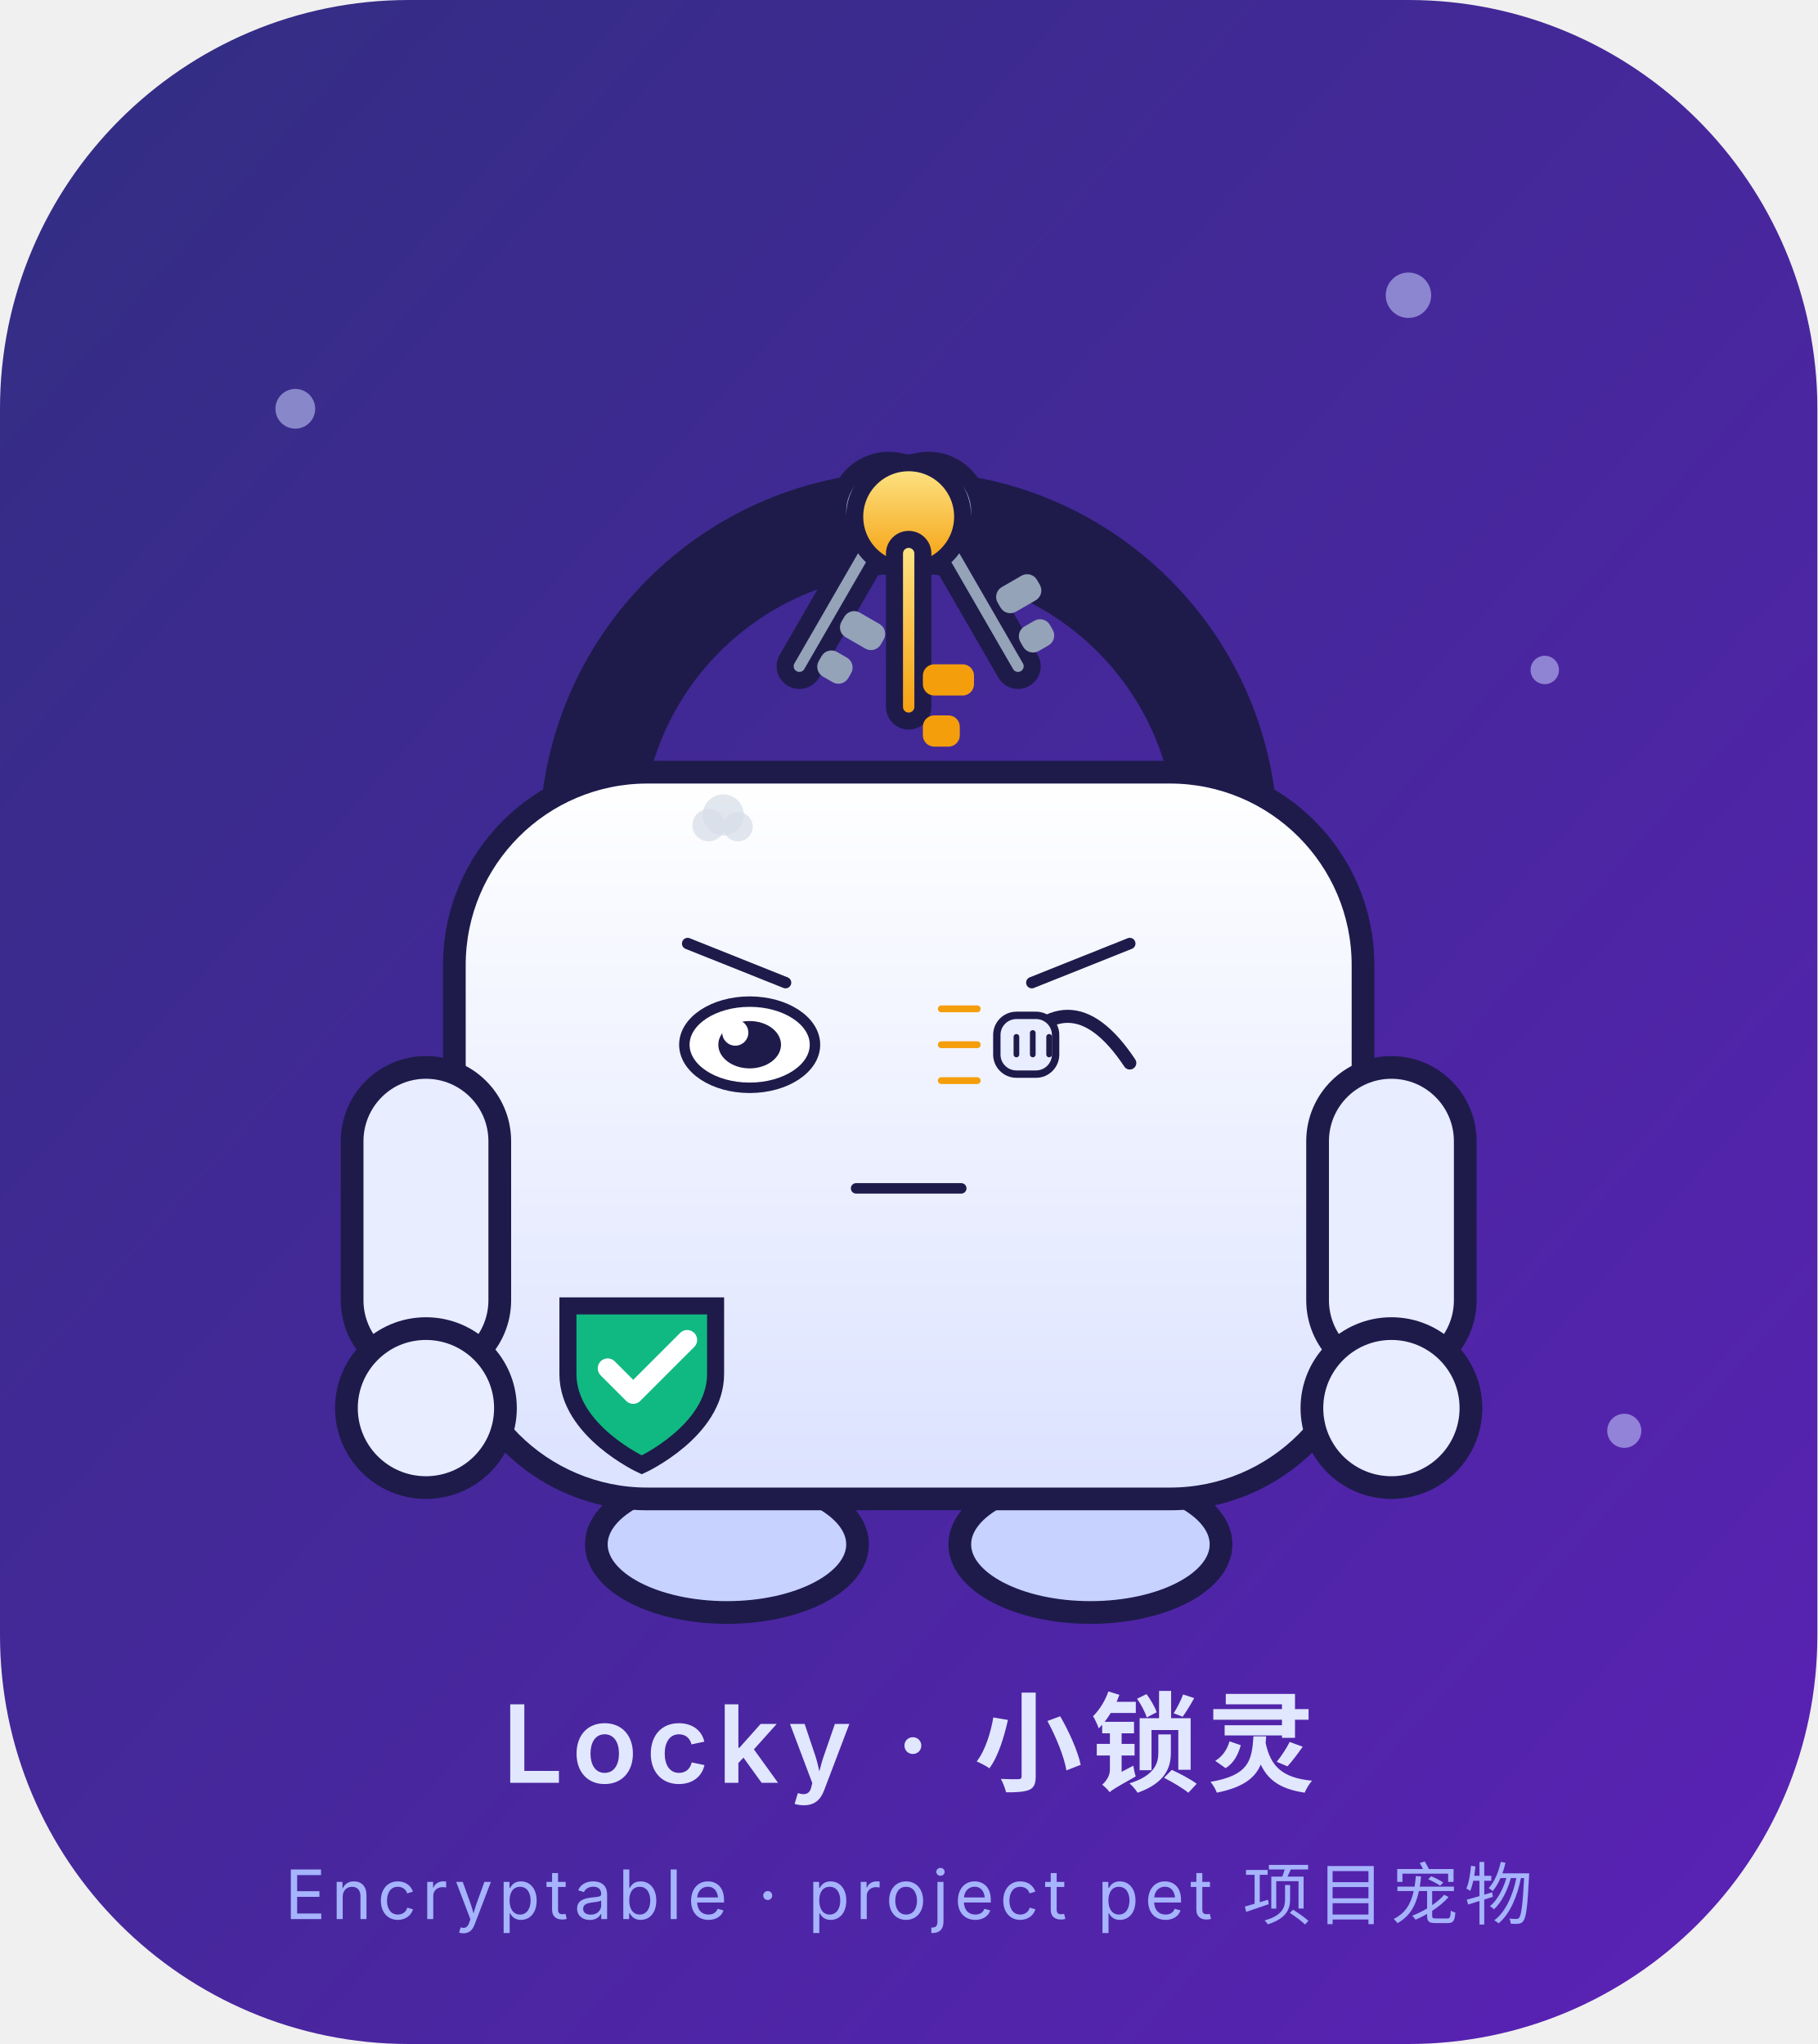
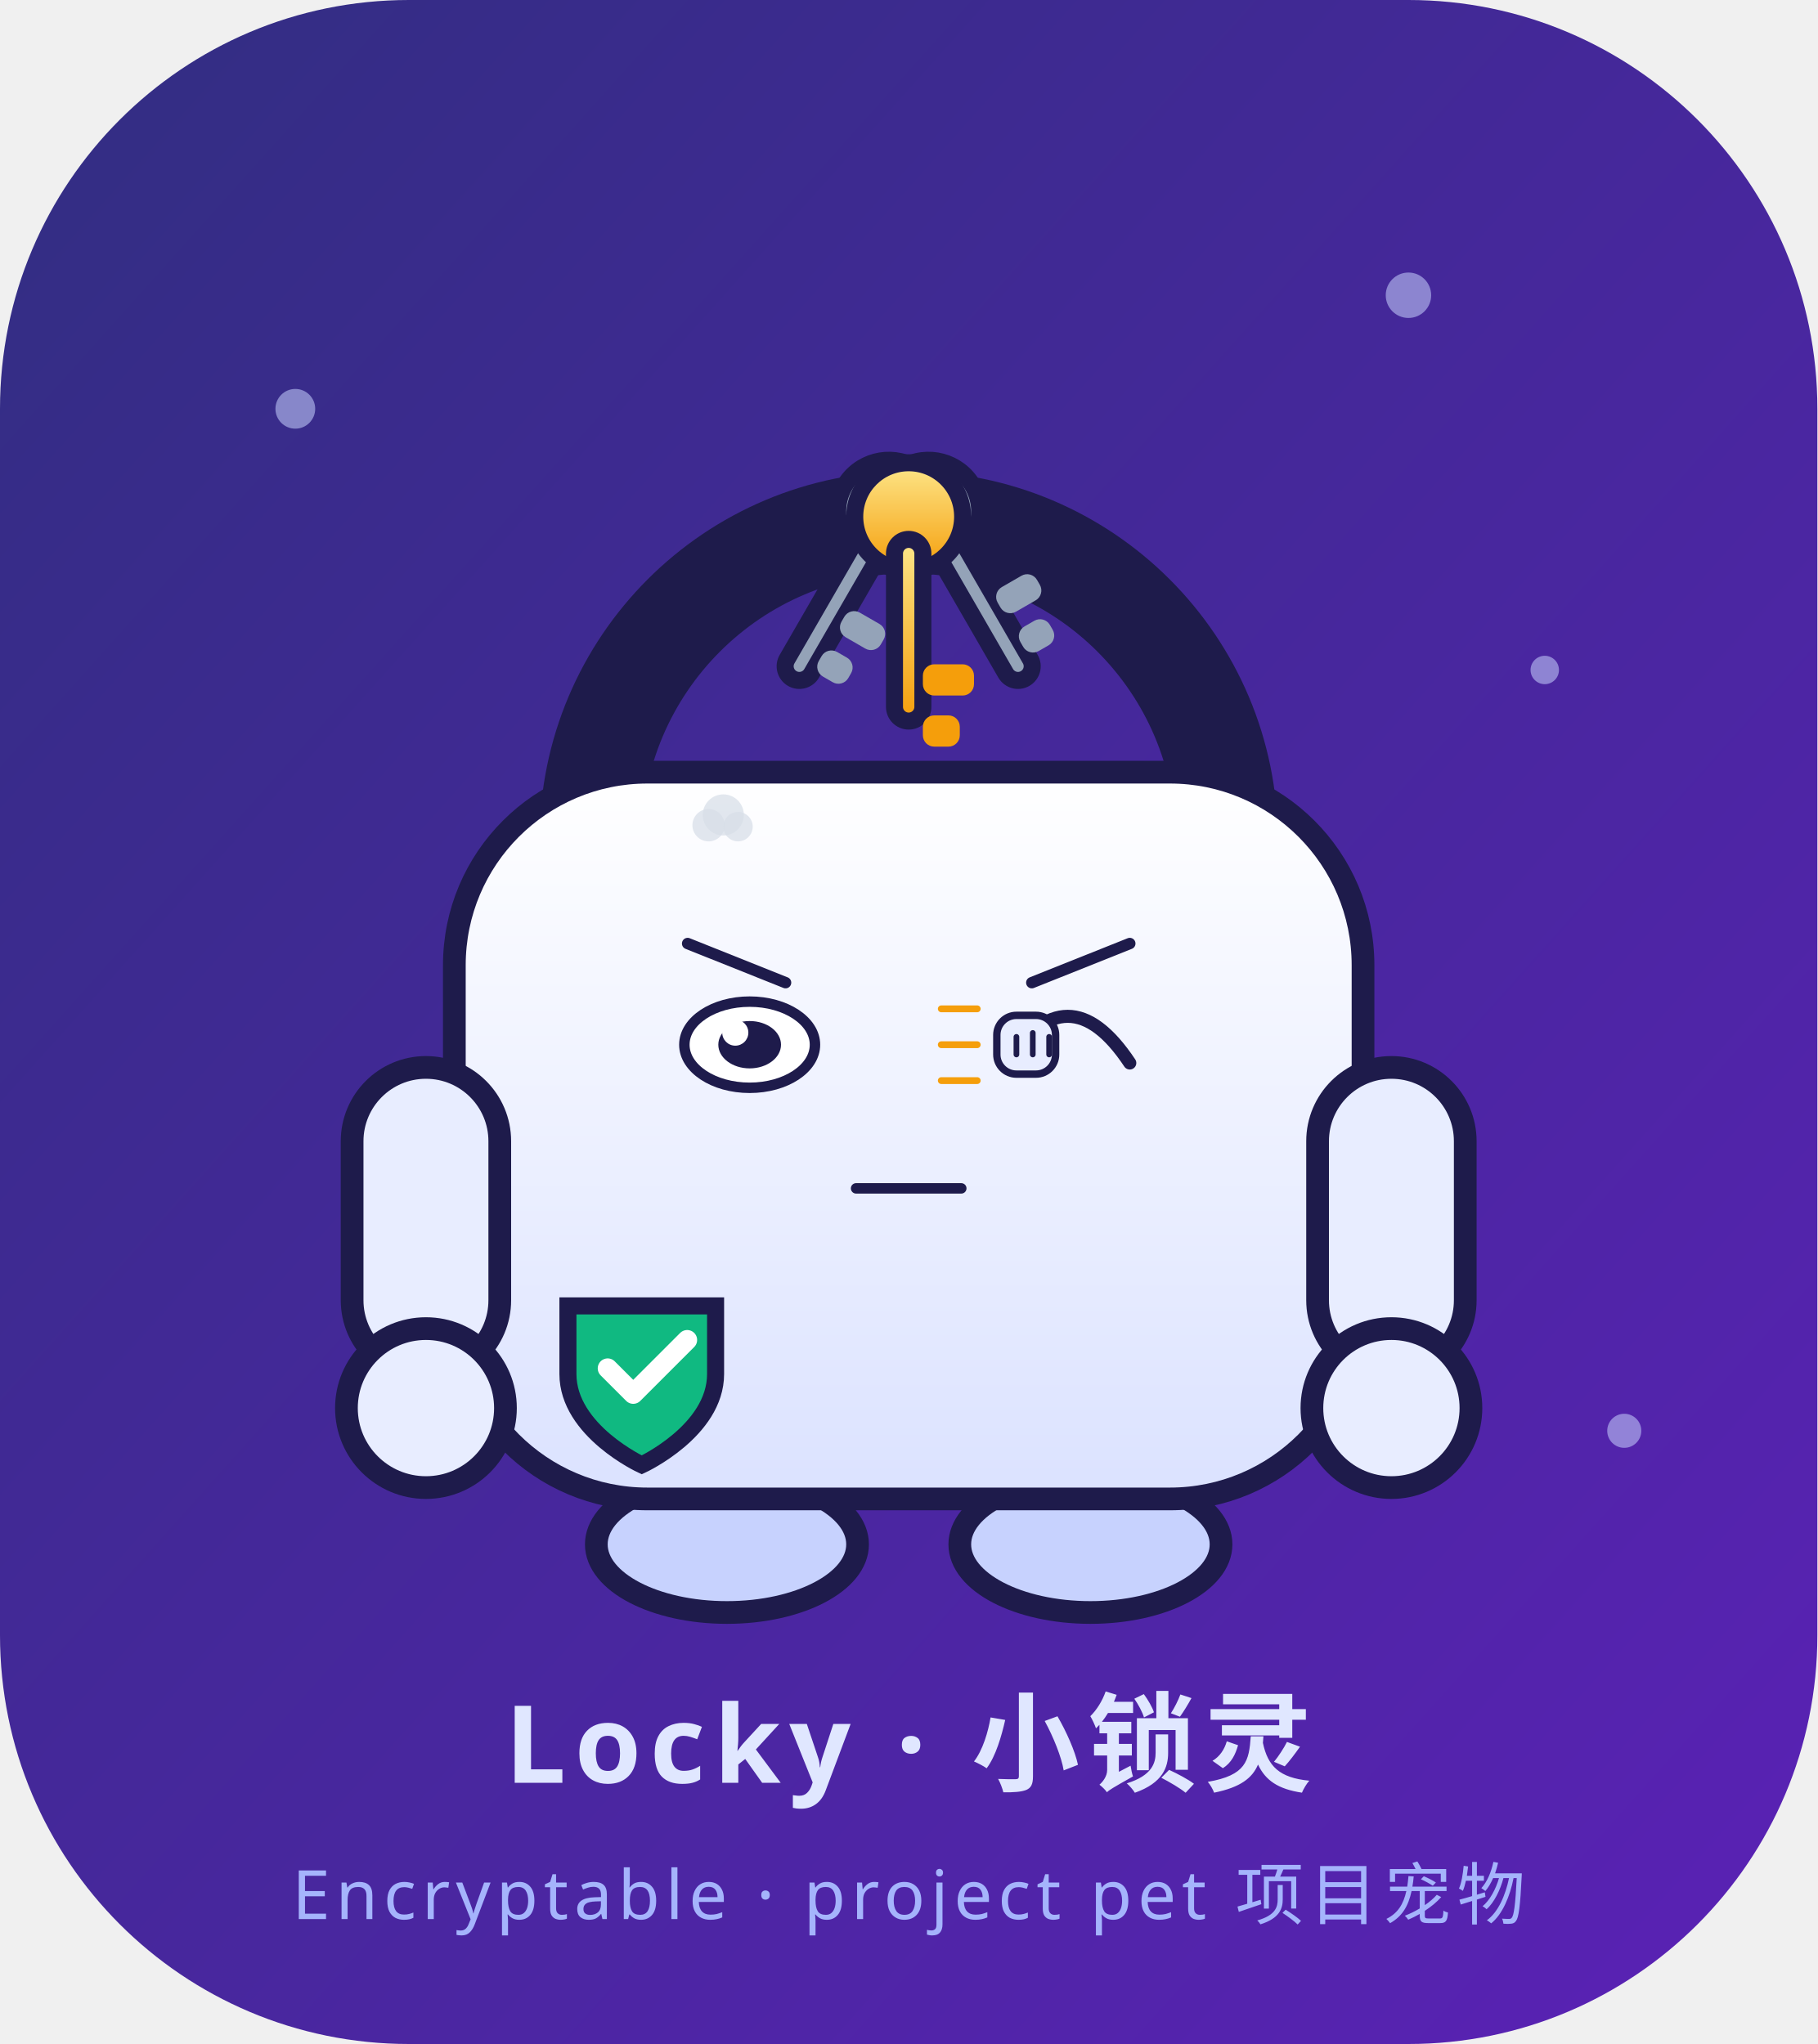
<svg xmlns="http://www.w3.org/2000/svg" viewBox="0 0 320 360" width="320" height="360" role="img" aria-label="Locky · 敲打 Knocking">
  <style>
.ex-motion { animation: ex-tap 0.55s ease-in-out infinite; transform-box: fill-box; transform-origin: 50% 50%; }
.ex-anim-tear { animation: ex-tear 1.8s ease-in infinite; transform-box: fill-box; transform-origin: center; }
.ex-anim-sweat { animation: ex-tear 1.5s ease-in infinite; transform-box: fill-box; transform-origin: center; }
.ex-anim-heart { animation: ex-heart 2.2s ease-out infinite; transform-box: fill-box; transform-origin: center; }
.ex-anim-spark { animation: ex-spark 1.9s ease-in-out infinite; transform-box: fill-box; transform-origin: center; }
.ex-anim-rain { animation: ex-rain 1.4s linear infinite; transform-box: fill-box; transform-origin: center; }
.ex-anim-confetti { animation: ex-confetti 2.4s linear infinite; transform-box: fill-box; transform-origin: center; }
.ex-anim-pulse { animation: ex-pulse 1.6s ease-in-out infinite; transform-box: fill-box; transform-origin: center; }
.ex-anim-knock { animation: ex-knock 0.55s ease-in-out infinite; transform-box: fill-box; transform-origin: center; }
.ex-anim-knockline { animation: ex-knockline 0.55s ease-out infinite; transform-box: fill-box; transform-origin: center; }
.ex-anim-palm { animation: ex-palm 0.9s ease-in-out infinite; transform-box: fill-box; transform-origin: center; }
.ex-anim-steam { animation: ex-steam 1.8s ease-out infinite; transform-box: fill-box; transform-origin: center; }
.ex-anim-shock { animation: ex-shock 0.5s ease-in-out infinite; transform-box: fill-box; transform-origin: center; }
.ex-anim-please { animation: ex-please 1.4s ease-in-out infinite; transform-box: fill-box; transform-origin: center; }
.ex-anim-drift { animation: ex-drift 4.5s ease-in-out infinite; transform-box: fill-box; transform-origin: center; }
@keyframes ex-tap { 0%,100% { transform: translateY(0); } 25% { transform: translateY(2.02px); } 32% { transform: translateY(0); } }
@keyframes ex-tear { 0% { transform: translateY(0); opacity: 0; } 18% { opacity: 1; } 100% { transform: translateY(12.65px); opacity: 0; } }
@keyframes ex-heart { 0% { transform: translateY(0) scale(.65); opacity: 0; } 20% { opacity: 1; } 100% { transform: translateY(-20.7px) scale(1.15); opacity: 0; } }
@keyframes ex-spark { 0%,100% { transform: scale(.6) rotate(0deg); opacity: .3; } 50% { transform: scale(1.15) rotate(25deg); opacity: 1; } }
@keyframes ex-rain { 0% { transform: translateY(0); opacity: 0; } 20% { opacity: 1; } 100% { transform: translateY(13.8px); opacity: 0; } }
@keyframes ex-confetti { 0% { transform: translateY(-4.02px) rotate(0deg); opacity: 1; } 100% { transform: translateY(18.4px) rotate(200deg); opacity: 0; } }
@keyframes ex-pulse { 0%,100% { transform: scale(1); opacity: .35; } 50% { transform: scale(1.18); opacity: .7; } }
@keyframes ex-knock { 0%,100% { transform: translateX(5.17px); } 35% { transform: translateX(0); } }
@keyframes ex-knockline { 0%,100% { transform: scaleX(.6); opacity: .35; } 35% { transform: scaleX(1); opacity: 1; } }
@keyframes ex-palm { 0%,100% { transform: translateY(0) rotate(0deg); } 50% { transform: translateY(-1.38px) rotate(-4deg); } }
@keyframes ex-steam { 0% { transform: translateY(0); opacity: .7; } 100% { transform: translateY(-10.35px); opacity: 0; } }
@keyframes ex-shock { 0%,100% { transform: scaleX(.7); opacity: .4; } 50% { transform: scaleX(1.25); opacity: 1; } }
@keyframes ex-please { 0%,100% { transform: translateY(0); } 50% { transform: translateY(-2.07px); } }
@keyframes ex-drift { 0%,100% { transform: translateY(0); } 50% { transform: translateY(-2.3px); } }
@media (prefers-reduced-motion: reduce) {
  .ex-motion, [class*="ex-anim-"] { animation: none !important; }
}
</style>
  <g class="ex-motion ex-knocking">
    <g class="ex-base">
      <defs>
        <linearGradient id="bg" x1="0" y1="0" x2="1" y2="1">
          <stop offset="0" stop-color="#312E81" />
          <stop offset="1" stop-color="#5B21B6" />
        </linearGradient>
        <linearGradient id="body" x1="0" y1="0" x2="0" y2="1">
          <stop offset="0" stop-color="#FFFFFF" />
          <stop offset="1" stop-color="#DBE2FF" />
        </linearGradient>
        <linearGradient id="keyGold" x1="0" y1="0" x2="0" y2="1">
          <stop offset="0" stop-color="#FDE68A" />
          <stop offset="1" stop-color="#F59E0B" />
        </linearGradient>
      </defs>
      <rect width="320" height="360" rx="72" fill="url(#bg)" />
      <g opacity="0.55" fill="#C7D2FE">
        <circle cx="52" cy="72" r="3.5" />
        <circle cx="272" cy="118" r="2.5" />
        <circle cx="248" cy="52" r="4" />
        <circle cx="70" cy="228" r="2.5" />
        <circle cx="286" cy="252" r="3" />
      </g>
      <g transform="translate(0,-10)">
        <ellipse cx="128" cy="282" rx="23" ry="12" fill="#C7D2FE" stroke="#1E1B4B" stroke-width="4" />
        <ellipse cx="192" cy="282" rx="23" ry="12" fill="#C7D2FE" stroke="#1E1B4B" stroke-width="4" />
        <path d="M104 158 A56 56 0 0 1 216 158" fill="none" stroke="#1E1B4B" stroke-width="18" stroke-linecap="round" />
        <g transform="rotate(-30 160 94)">
          <circle cx="160" cy="101" r="9" fill="#94A3B8" stroke="#1E1B4B" stroke-width="3" />
          <rect x="157.5" y="105" width="5" height="30" rx="2.5" fill="#94A3B8" stroke="#1E1B4B" stroke-width="3" />
          <rect x="162.5" y="119" width="8" height="5" rx="2" fill="#94A3B8" />
          <rect x="162.5" y="127" width="6" height="5" rx="2" fill="#94A3B8" />
        </g>
        <g transform="rotate(30 160 94)">
          <circle cx="160" cy="101" r="9" fill="#94A3B8" stroke="#1E1B4B" stroke-width="3" />
          <rect x="157.5" y="105" width="5" height="30" rx="2.5" fill="#94A3B8" stroke="#1E1B4B" stroke-width="3" />
          <rect x="162.5" y="119" width="8" height="5" rx="2" fill="#94A3B8" />
          <rect x="162.5" y="127" width="6" height="5" rx="2" fill="#94A3B8" />
        </g>
        <g>
          <circle cx="160" cy="101" r="9.5" fill="url(#keyGold)" stroke="#1E1B4B" stroke-width="3" />
          <rect x="157.5" y="105" width="5" height="32" rx="2.5" fill="url(#keyGold)" stroke="#1E1B4B" stroke-width="3" />
          <rect x="162.5" y="127" width="9" height="5.5" rx="2" fill="#F59E0B" />
          <rect x="162.5" y="136" width="6.5" height="5.5" rx="2" fill="#F59E0B" />
        </g>
        <rect x="80" y="146" width="160" height="128" rx="34" fill="url(#body)" stroke="#1E1B4B" stroke-width="4" />
        <rect x="62" y="198" width="26" height="54" rx="13" fill="#E8EDFF" stroke="#1E1B4B" stroke-width="4" />
        <rect x="232" y="198" width="26" height="54" rx="13" fill="#E8EDFF" stroke="#1E1B4B" stroke-width="4" />
        <circle cx="75" cy="258" r="14" fill="#E8EDFF" stroke="#1E1B4B" stroke-width="4" />
        <circle cx="245" cy="258" r="14" fill="#E8EDFF" stroke="#1E1B4B" stroke-width="4" />
        <path d="M100 240 h26 v12 c0 10 -13 16 -13 16 s-13 -6 -13 -16 z" fill="#10B981" stroke="#1E1B4B" stroke-width="3" />
        <path d="M107 251 l4.5 4.5 l9.5 -9.5" fill="none" stroke="#FFFFFF" stroke-width="3.5" stroke-linecap="round" stroke-linejoin="round" />
      </g>
-       <text x="160" y="314" text-anchor="middle" font-family="ui-sans-serif,-apple-system,'Segoe UI','Noto Sans SC','Microsoft YaHei',sans-serif" font-size="19" font-weight="600" fill="#E0E7FF" letter-spacing="1.5">Locky · 小锁灵</text>
-       <text x="160" y="338" text-anchor="middle" font-family="ui-sans-serif,-apple-system,'Segoe UI','Noto Sans SC','Microsoft YaHei',sans-serif" font-size="12" fill="#A5B4FC" letter-spacing="1">Encryptable · project pet 项目宠物</text>
+       <text x="160" y="314" text-anchor="middle" font-family="'Noto Sans SC','Source Han Sans SC',sans-serif" font-size="19" font-weight="600" fill="#E0E7FF" letter-spacing="1.5">Locky · 小锁灵</text>
+       <text x="160" y="338" text-anchor="middle" font-family="'Noto Sans SC','Source Han Sans SC',sans-serif" font-size="12" fill="#A5B4FC" letter-spacing="1">Encryptable · project pet 项目宠物</text>
    </g>
    <g class="ex-face">
      <path d="M 121.08,166.18 L 138.32,173.07" stroke="#1E1B4B" stroke-width="2.01" stroke-linecap="round" />
      <path d="M 198.93,166.18 L 181.68,173.07" stroke="#1E1B4B" stroke-width="2.01" stroke-linecap="round" />
      <ellipse cx="132" cy="184" rx="11.5" ry="7.59" fill="#FFFFFF" stroke="#1E1B4B" stroke-width="1.84" />
      <ellipse cx="132" cy="184" rx="5.52" ry="4.17" fill="#1E1B4B" />
      <circle cx="129.47" cy="181.87" r="2.3" fill="#FFFFFF" />
      <path d="M 177.07,187.22 Q 188,170.78 198.93,187.22" fill="none" stroke="#1E1B4B" stroke-width="2.3" stroke-linecap="round" />
      <path d="M 150.74,209.3 L 169.26,209.3" stroke="#1E1B4B" stroke-width="1.84" stroke-linecap="round" />
      <g transform="translate(181.85 184)">
        <g class="ex-anim-knock">
          <rect x="-6.33" y="-5.17" width="10.35" height="10.35" rx="3.45" fill="#E8EDFF" stroke="#1E1B4B" stroke-width="1.3" />
          <path d="M -2.88,-1.38 L -2.88,1.72 M 0,-2.07 L 0,1.72 M 2.88,-1.38 L 2.88,1.72" stroke="#1E1B4B" stroke-width="1" stroke-linecap="round" />
        </g>
      </g>
      <g transform="translate(172.07 177.68)">
        <path class="ex-anim-knockline" style="animation-delay:0.0s" d="M 0 0 L -6.33 0" stroke="#F59E0B" stroke-width="1.2" stroke-linecap="round" />
      </g>
      <g transform="translate(172.07 184)">
        <path class="ex-anim-knockline" style="animation-delay:0.12s" d="M 0 0 L -6.33 0" stroke="#F59E0B" stroke-width="1.2" stroke-linecap="round" />
      </g>
      <g transform="translate(172.07 190.32)">
        <path class="ex-anim-knockline" style="animation-delay:0.24s" d="M 0 0 L -6.33 0" stroke="#F59E0B" stroke-width="1.2" stroke-linecap="round" />
      </g>
      <g transform="translate(124.77 145.34)">
        <circle class="ex-anim-steam" style="animation-delay:0.0s" r="2.85" fill="#D7DEE8" opacity=".72" />
      </g>
      <g transform="translate(127.36 143.53)">
        <circle class="ex-anim-steam" style="animation-delay:0.28s" r="3.62" fill="#D7DEE8" opacity=".72" />
      </g>
      <g transform="translate(129.95 145.6)">
        <circle class="ex-anim-steam" style="animation-delay:0.56s" r="2.59" fill="#D7DEE8" opacity=".72" />
      </g>
    </g>
  </g>
</svg>
